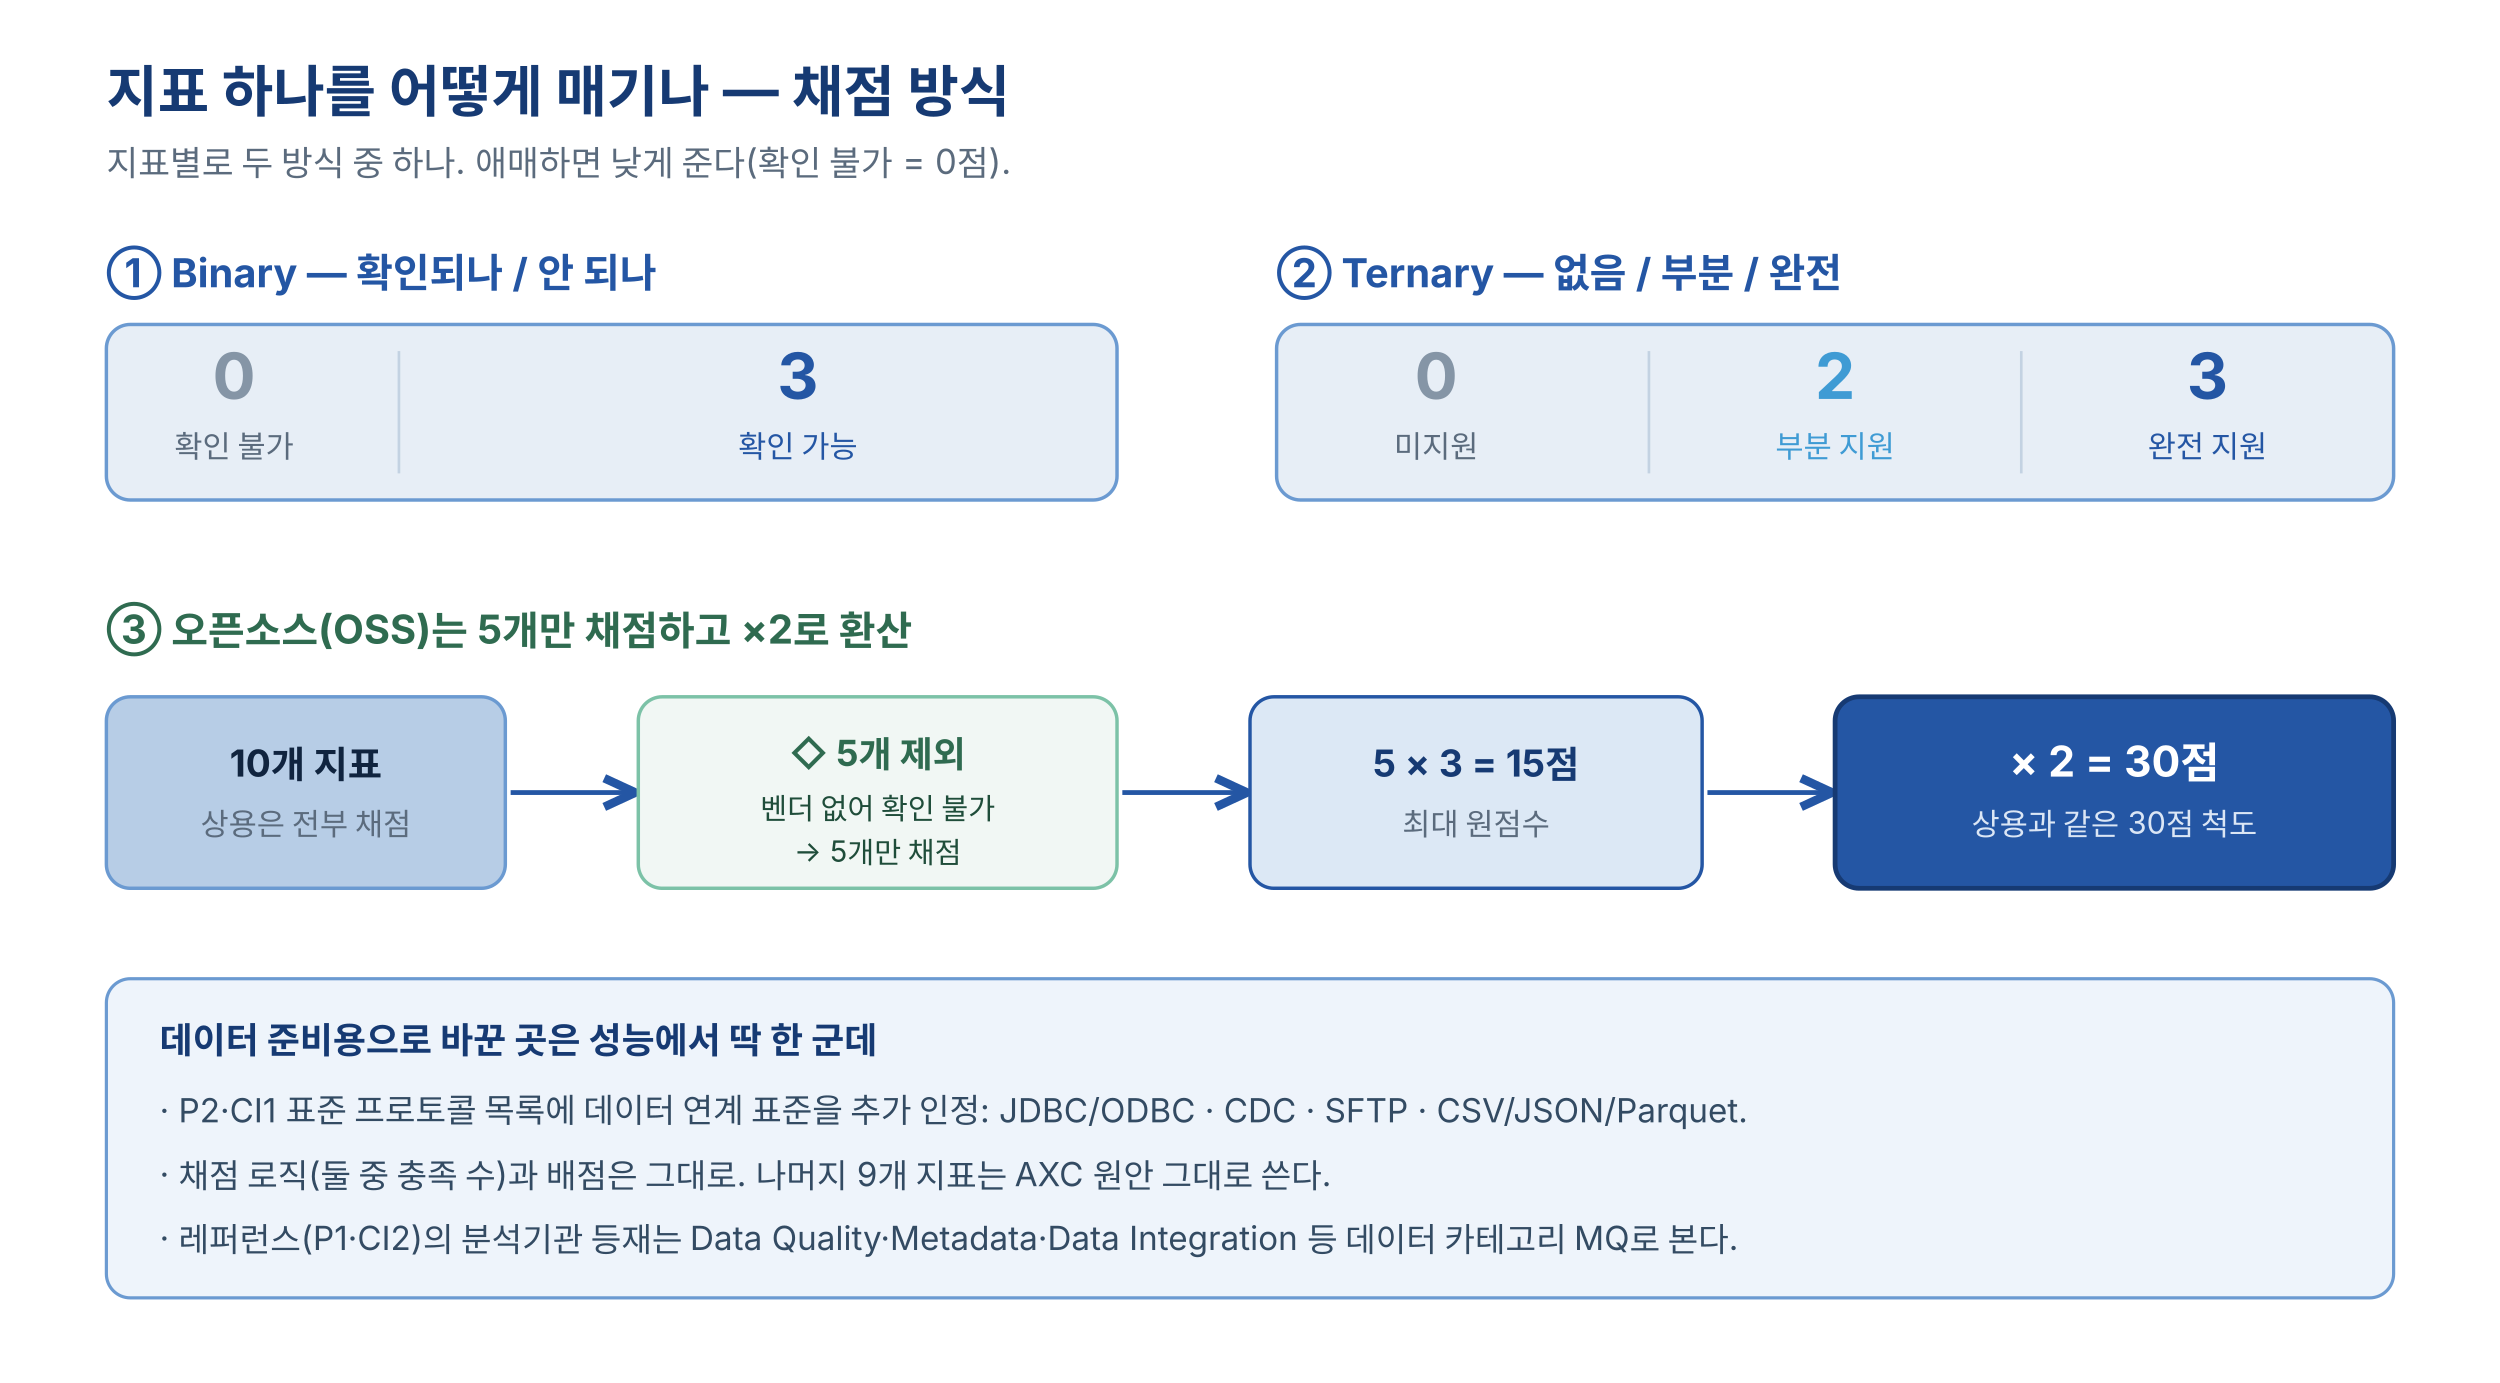
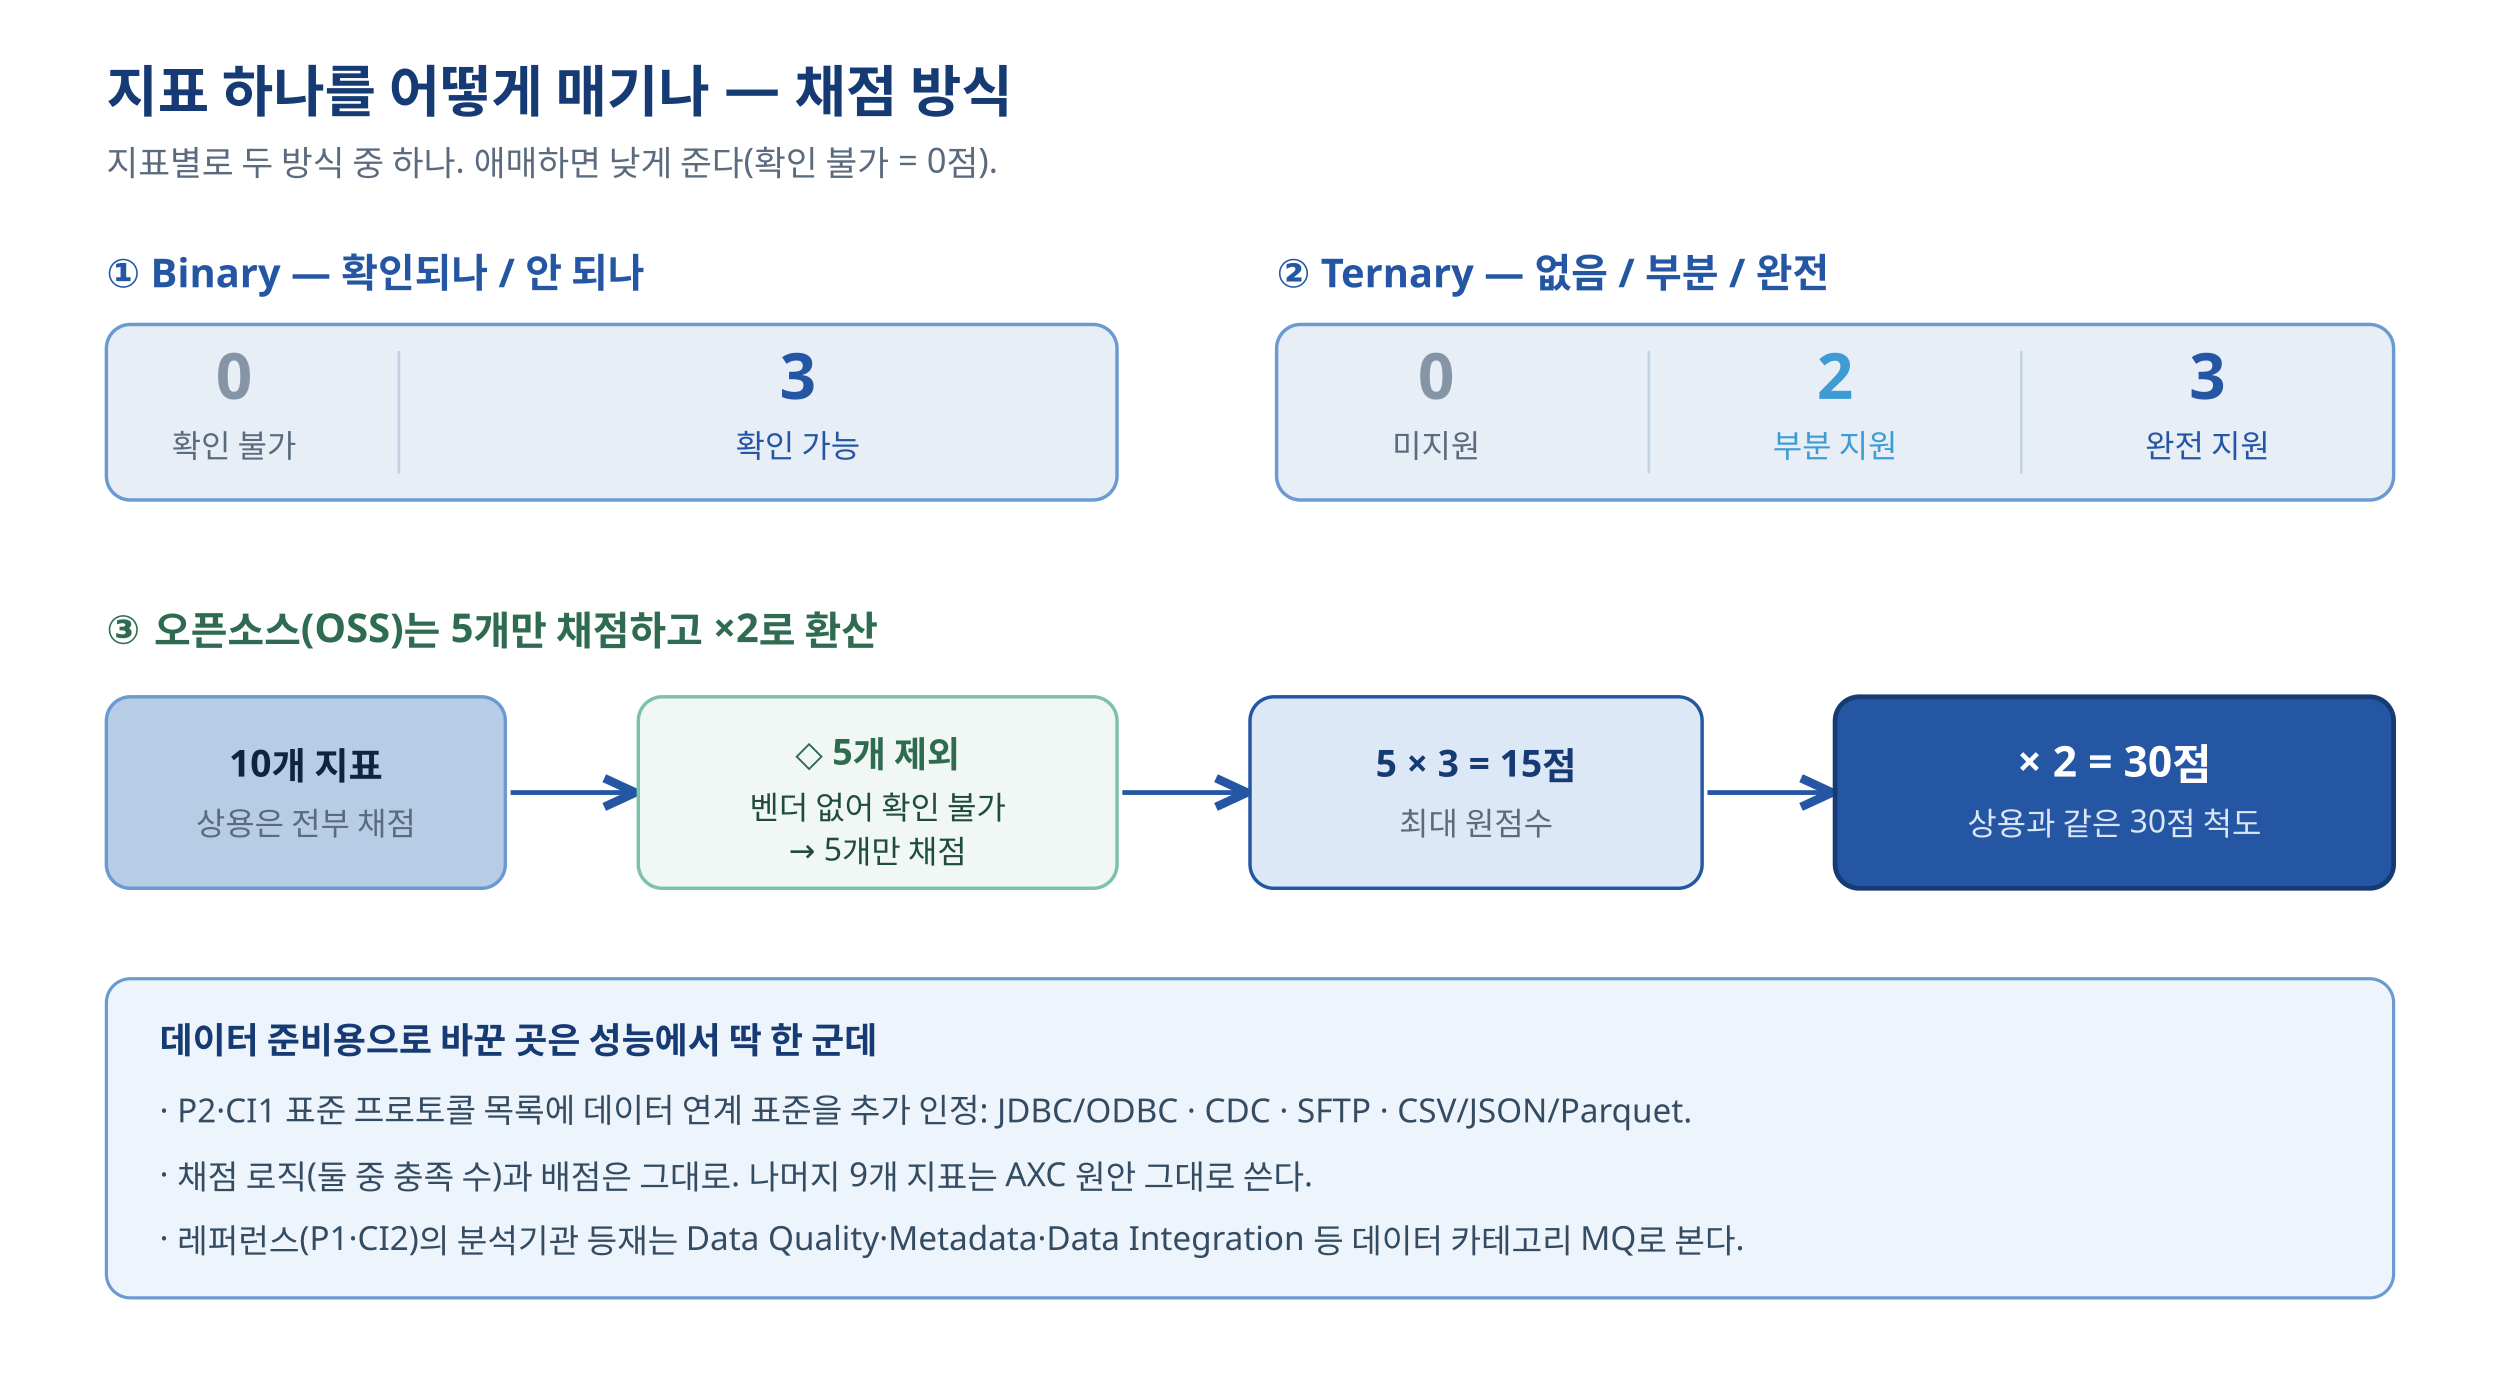
- <svg xmlns="http://www.w3.org/2000/svg" viewBox="0 0 940 520" font-family="-apple-system,'Malgun Gothic','Apple SD Gothic Neo',sans-serif" fill="#10243f">
+ <svg xmlns="http://www.w3.org/2000/svg" viewBox="0 0 940 520" width="1880" height="1040" font-family="'Noto Sans KR','Noto Sans',sans-serif" fill="#10243f">
  <rect width="940" height="520" fill="#ffffff" />
  <defs>
    <marker id="arrM" markerWidth="10" markerHeight="10" refX="7" refY="4" orient="auto">
      <path d="M1,1 L7.5,4 L1,7" fill="none" stroke="#2456A4" stroke-width="1.8" />
    </marker>
  </defs>
  <text x="40" y="42" font-size="21" font-weight="700" fill="#163a73">지표 하나를 어떻게 매기나 — 채점 방식</text>
  <text x="40" y="66" font-size="13" fill="#5b6b7d">지표별로 두 방식 중 하나. 애매하면 낮게 준다(확인 불가 = 0점).</text>
  <text x="40" y="108" font-size="15" font-weight="700" fill="#2456A4">① Binary — 확인되나 / 안 되나</text>
  <rect x="40" y="122" width="380" height="66" rx="9" fill="#E7EEF6" stroke="#6B9AD1" stroke-width="1.3" />
  <text x="88" y="150" font-size="24" font-weight="700" fill="#8595a6" text-anchor="middle">0</text>
-   <text x="88" y="172" font-size="11.5" fill="#5b6b7d" text-anchor="middle">확인 불가</text>
+   <text x="88" y="172" font-size="12" fill="#5b6b7d" text-anchor="middle">확인 불가</text>
  <line x1="150" y1="132" x2="150" y2="178" stroke="#c3d2e2" stroke-width="1" />
  <text x="300" y="150" font-size="24" font-weight="700" fill="#2456A4" text-anchor="middle">3</text>
-   <text x="300" y="172" font-size="11.5" fill="#2456A4" text-anchor="middle">확인 가능</text>
+   <text x="300" y="172" font-size="12" fill="#2456A4" text-anchor="middle">확인 가능</text>
  <text x="480" y="108" font-size="15" font-weight="700" fill="#2456A4">② Ternary — 없음 / 부분 / 완전</text>
  <rect x="480" y="122" width="420" height="66" rx="9" fill="#E7EEF6" stroke="#6B9AD1" stroke-width="1.3" />
  <text x="540" y="150" font-size="24" font-weight="700" fill="#8595a6" text-anchor="middle">0</text>
-   <text x="540" y="172" font-size="11.5" fill="#5b6b7d" text-anchor="middle">미지원</text>
+   <text x="540" y="172" font-size="12" fill="#5b6b7d" text-anchor="middle">미지원</text>
  <line x1="620" y1="132" x2="620" y2="178" stroke="#c3d2e2" stroke-width="1" />
  <text x="690" y="150" font-size="24" font-weight="700" fill="#3F9BD4" text-anchor="middle">2</text>
-   <text x="690" y="172" font-size="11.5" fill="#3F9BD4" text-anchor="middle">부분 지원</text>
+   <text x="690" y="172" font-size="12" fill="#3F9BD4" text-anchor="middle">부분 지원</text>
  <line x1="760" y1="132" x2="760" y2="178" stroke="#c3d2e2" stroke-width="1" />
  <text x="830" y="150" font-size="24" font-weight="700" fill="#2456A4" text-anchor="middle">3</text>
-   <text x="830" y="172" font-size="11.5" fill="#2456A4" text-anchor="middle">완전 지원</text>
+   <text x="830" y="172" font-size="12" fill="#2456A4" text-anchor="middle">완전 지원</text>
  <text x="40" y="242" font-size="15" font-weight="700" fill="#2f6b50">③ 오픈소스(OSS)는 5개만 채점하고 ×2로 환산</text>
  <rect x="40" y="262" width="150" height="72" rx="9" fill="#B7CDE6" stroke="#6B9AD1" stroke-width="1.3" />
  <text x="115" y="292" font-size="14" font-weight="700" text-anchor="middle">10개 지표</text>
-   <text x="115" y="314" font-size="11.5" fill="#5b6b7d" text-anchor="middle">상용은 전부 채점</text>
+   <text x="115" y="314" font-size="12" fill="#5b6b7d" text-anchor="middle">상용은 전부 채점</text>
  <line x1="192" y1="298" x2="238" y2="298" stroke="#2456A4" stroke-width="1.8" marker-end="url(#arrM)" />
  <rect x="240" y="262" width="180" height="72" rx="9" fill="#F1F7F4" stroke="#7CC2A7" stroke-width="1.3" />
  <text x="330" y="288" font-size="13.5" font-weight="700" fill="#2f6b50" text-anchor="middle">◇ 5개 제외</text>
-   <text x="330" y="308" font-size="11" fill="#1f4d3a" text-anchor="middle">벤더 없어 확인 불가</text>
-   <text x="330" y="324" font-size="11" fill="#1f4d3a" text-anchor="middle">→ 5개만 채점</text>
+   <text x="330" y="308" font-size="12" fill="#1f4d3a" text-anchor="middle">벤더 없어 확인 불가</text>
+   <text x="330" y="324" font-size="12" fill="#1f4d3a" text-anchor="middle">→ 5개만 채점</text>
  <line x1="422" y1="298" x2="468" y2="298" stroke="#2456A4" stroke-width="1.8" marker-end="url(#arrM)" />
  <rect x="470" y="262" width="170" height="72" rx="9" fill="#DCE8F5" stroke="#2456A4" stroke-width="1.3" />
  <text x="555" y="292" font-size="14" font-weight="700" fill="#163a73" text-anchor="middle">5 × 3 = 15점</text>
-   <text x="555" y="314" font-size="11.5" fill="#5b6b7d" text-anchor="middle">최대 원점수</text>
+   <text x="555" y="314" font-size="12" fill="#5b6b7d" text-anchor="middle">최대 원점수</text>
  <line x1="642" y1="298" x2="688" y2="298" stroke="#2456A4" stroke-width="1.8" marker-end="url(#arrM)" />
  <rect x="690" y="262" width="210" height="72" rx="9" fill="#2456A4" stroke="#163a73" stroke-width="1.8" />
  <text x="795" y="292" font-size="16" font-weight="700" fill="#ffffff" text-anchor="middle">× 2 = 30점</text>
-   <text x="795" y="314" font-size="11.5" fill="#dbe6f5" text-anchor="middle">상용과 같은 30점 척도</text>
+   <text x="795" y="314" font-size="12" fill="#dbe6f5" text-anchor="middle">상용과 같은 30점 척도</text>
  <rect x="40" y="368" width="860" height="120" rx="9" fill="#EEF4FB" stroke="#6B9AD1" stroke-width="1.2" />
  <text x="60" y="396" font-size="13.5" font-weight="700" fill="#163a73">데이터 준비용으로 바꾼 곳은 성능에서 딱 한 군데</text>
  <text x="60" y="422" font-size="12.5" fill="#334b63">· P2·CI1 표준 프로토콜 목록에 데이터 연계 표준을 추가 인정: JDBC/ODBC · CDC · SFTP · CSV/JSON/Parquet.</text>
  <text x="60" y="446" font-size="12.5" fill="#334b63">· 채점 로직(둘 중 충족 수)과 배점은 그대로. 나머지 9개 지표는 AXC 원안 그대로 쓴다.</text>
  <text x="60" y="470" font-size="12.5" fill="#334b63">· 레퍼런스(P1·CI2)의 분석기관 등재는 Data Quality·Metadata·Data Integration 등 데이터 카테고리 MQ로 본다.</text>
</svg>
